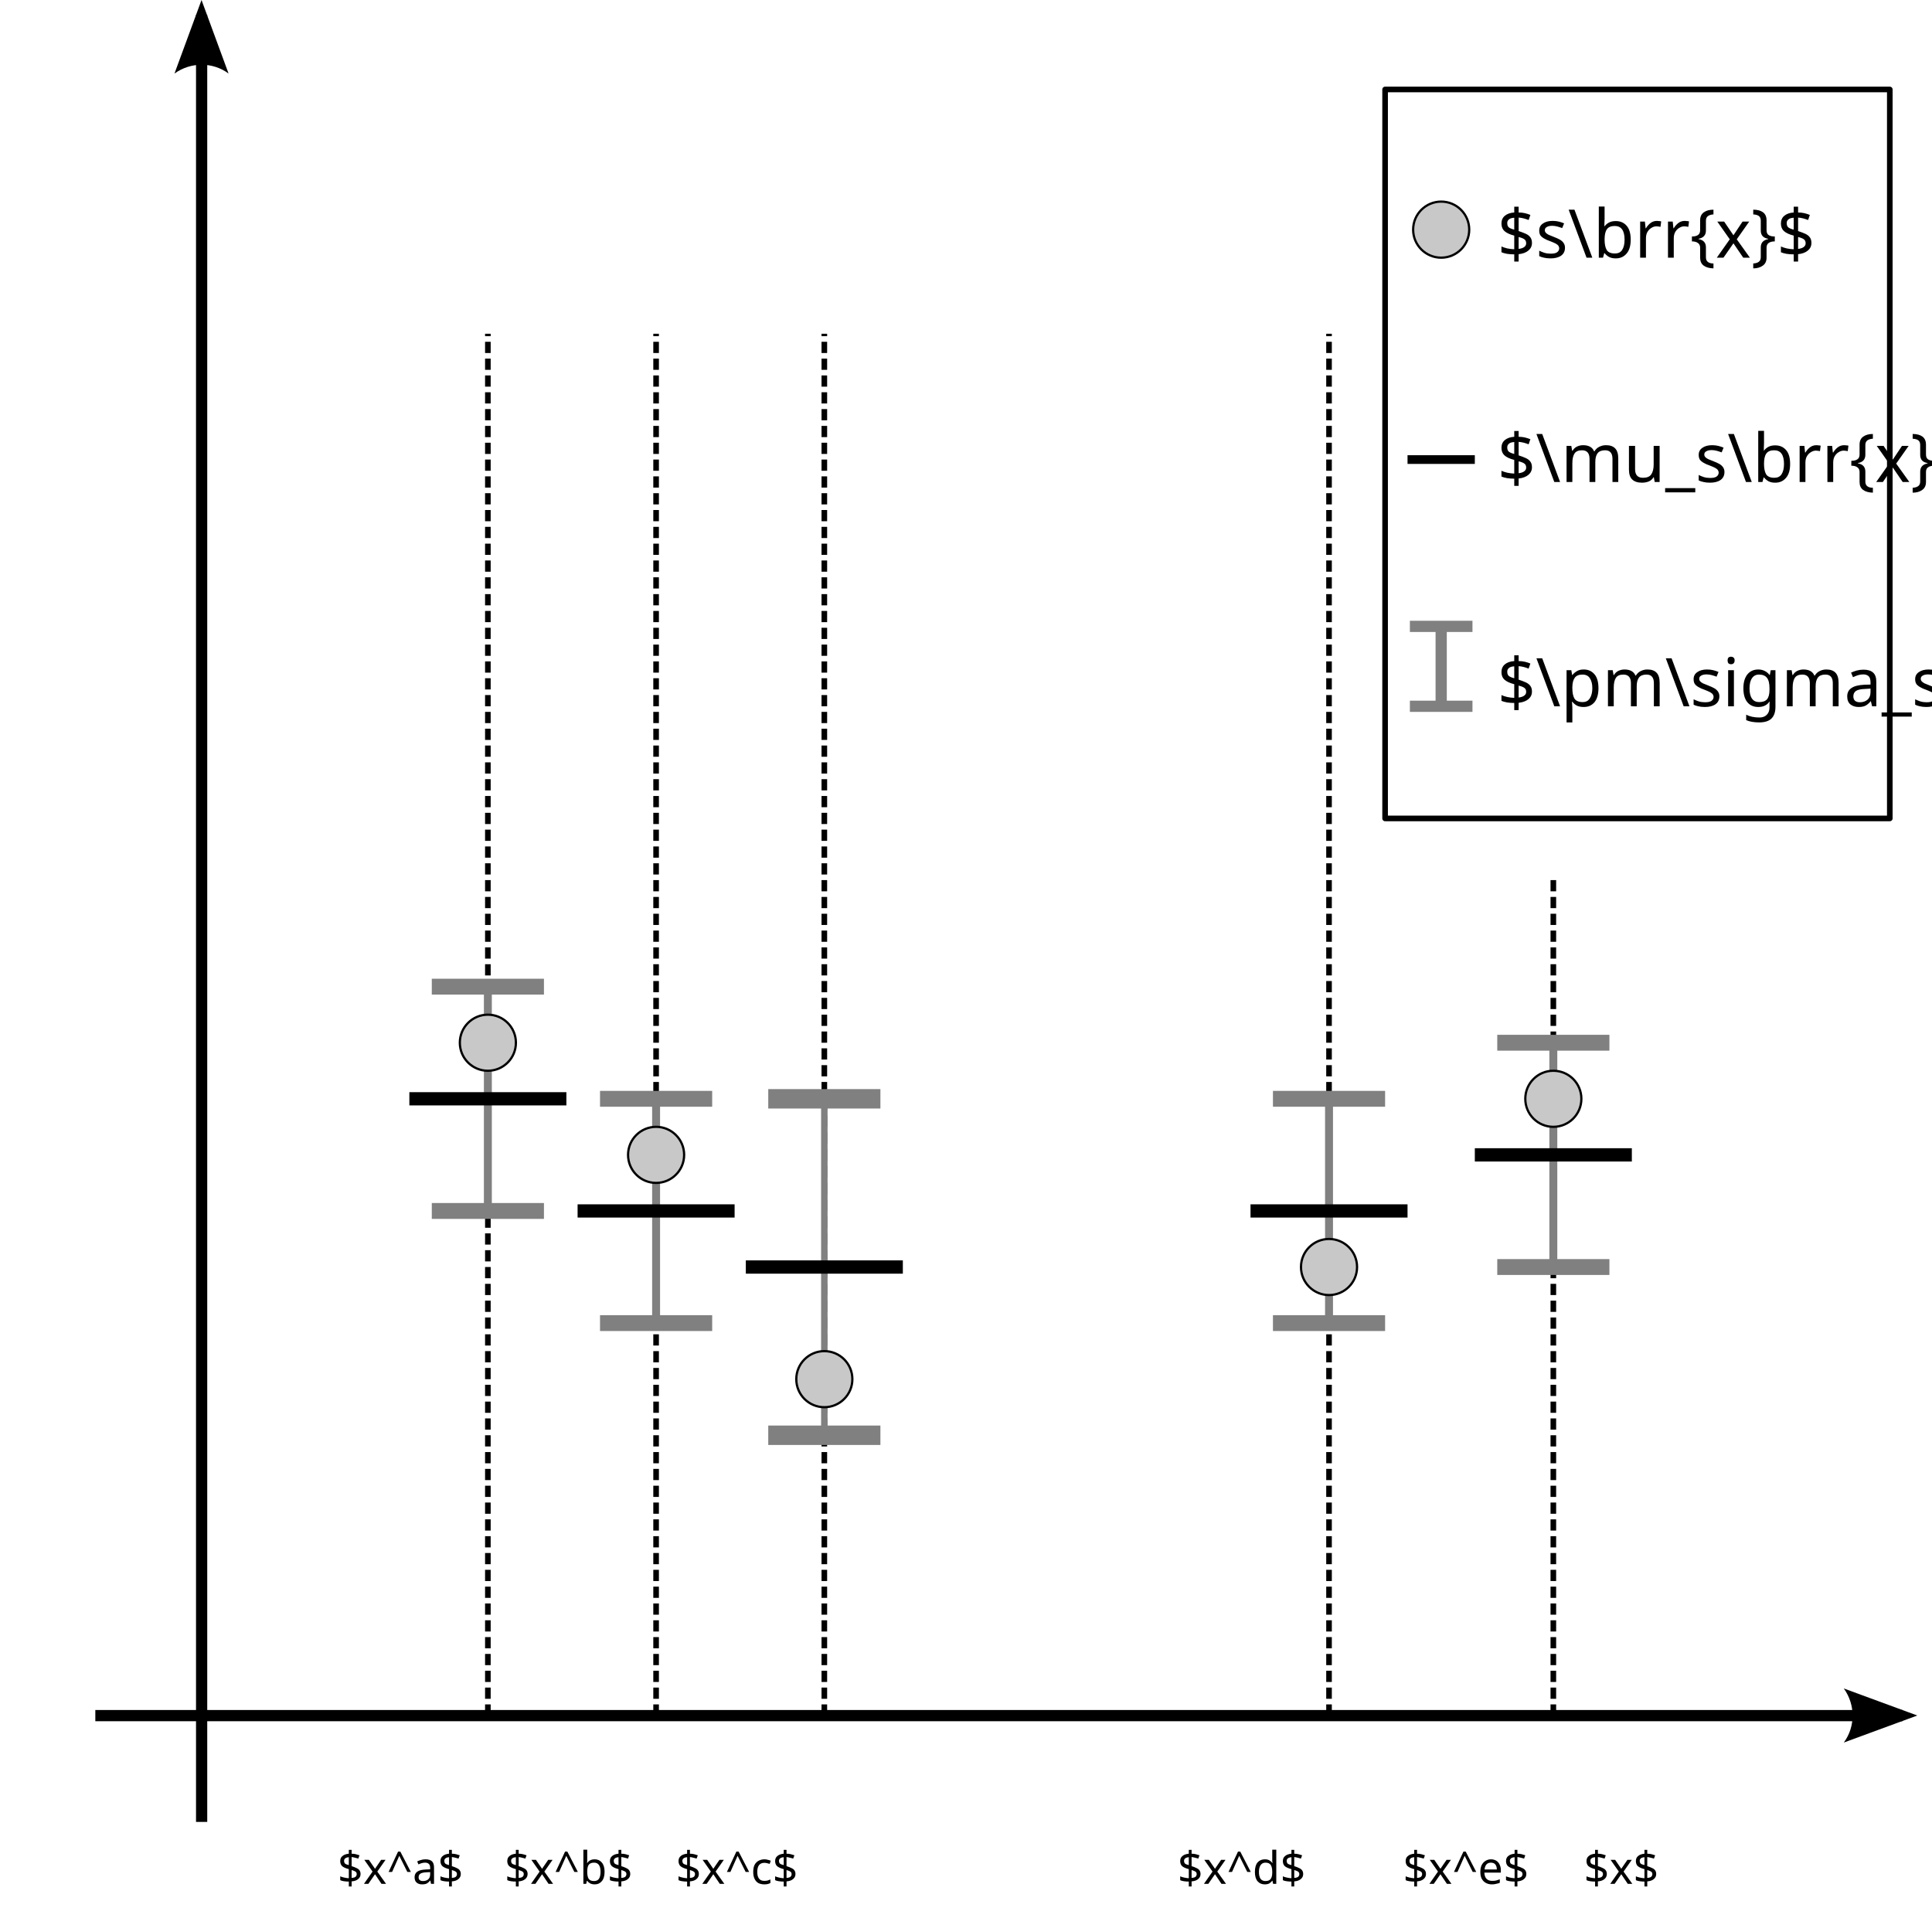
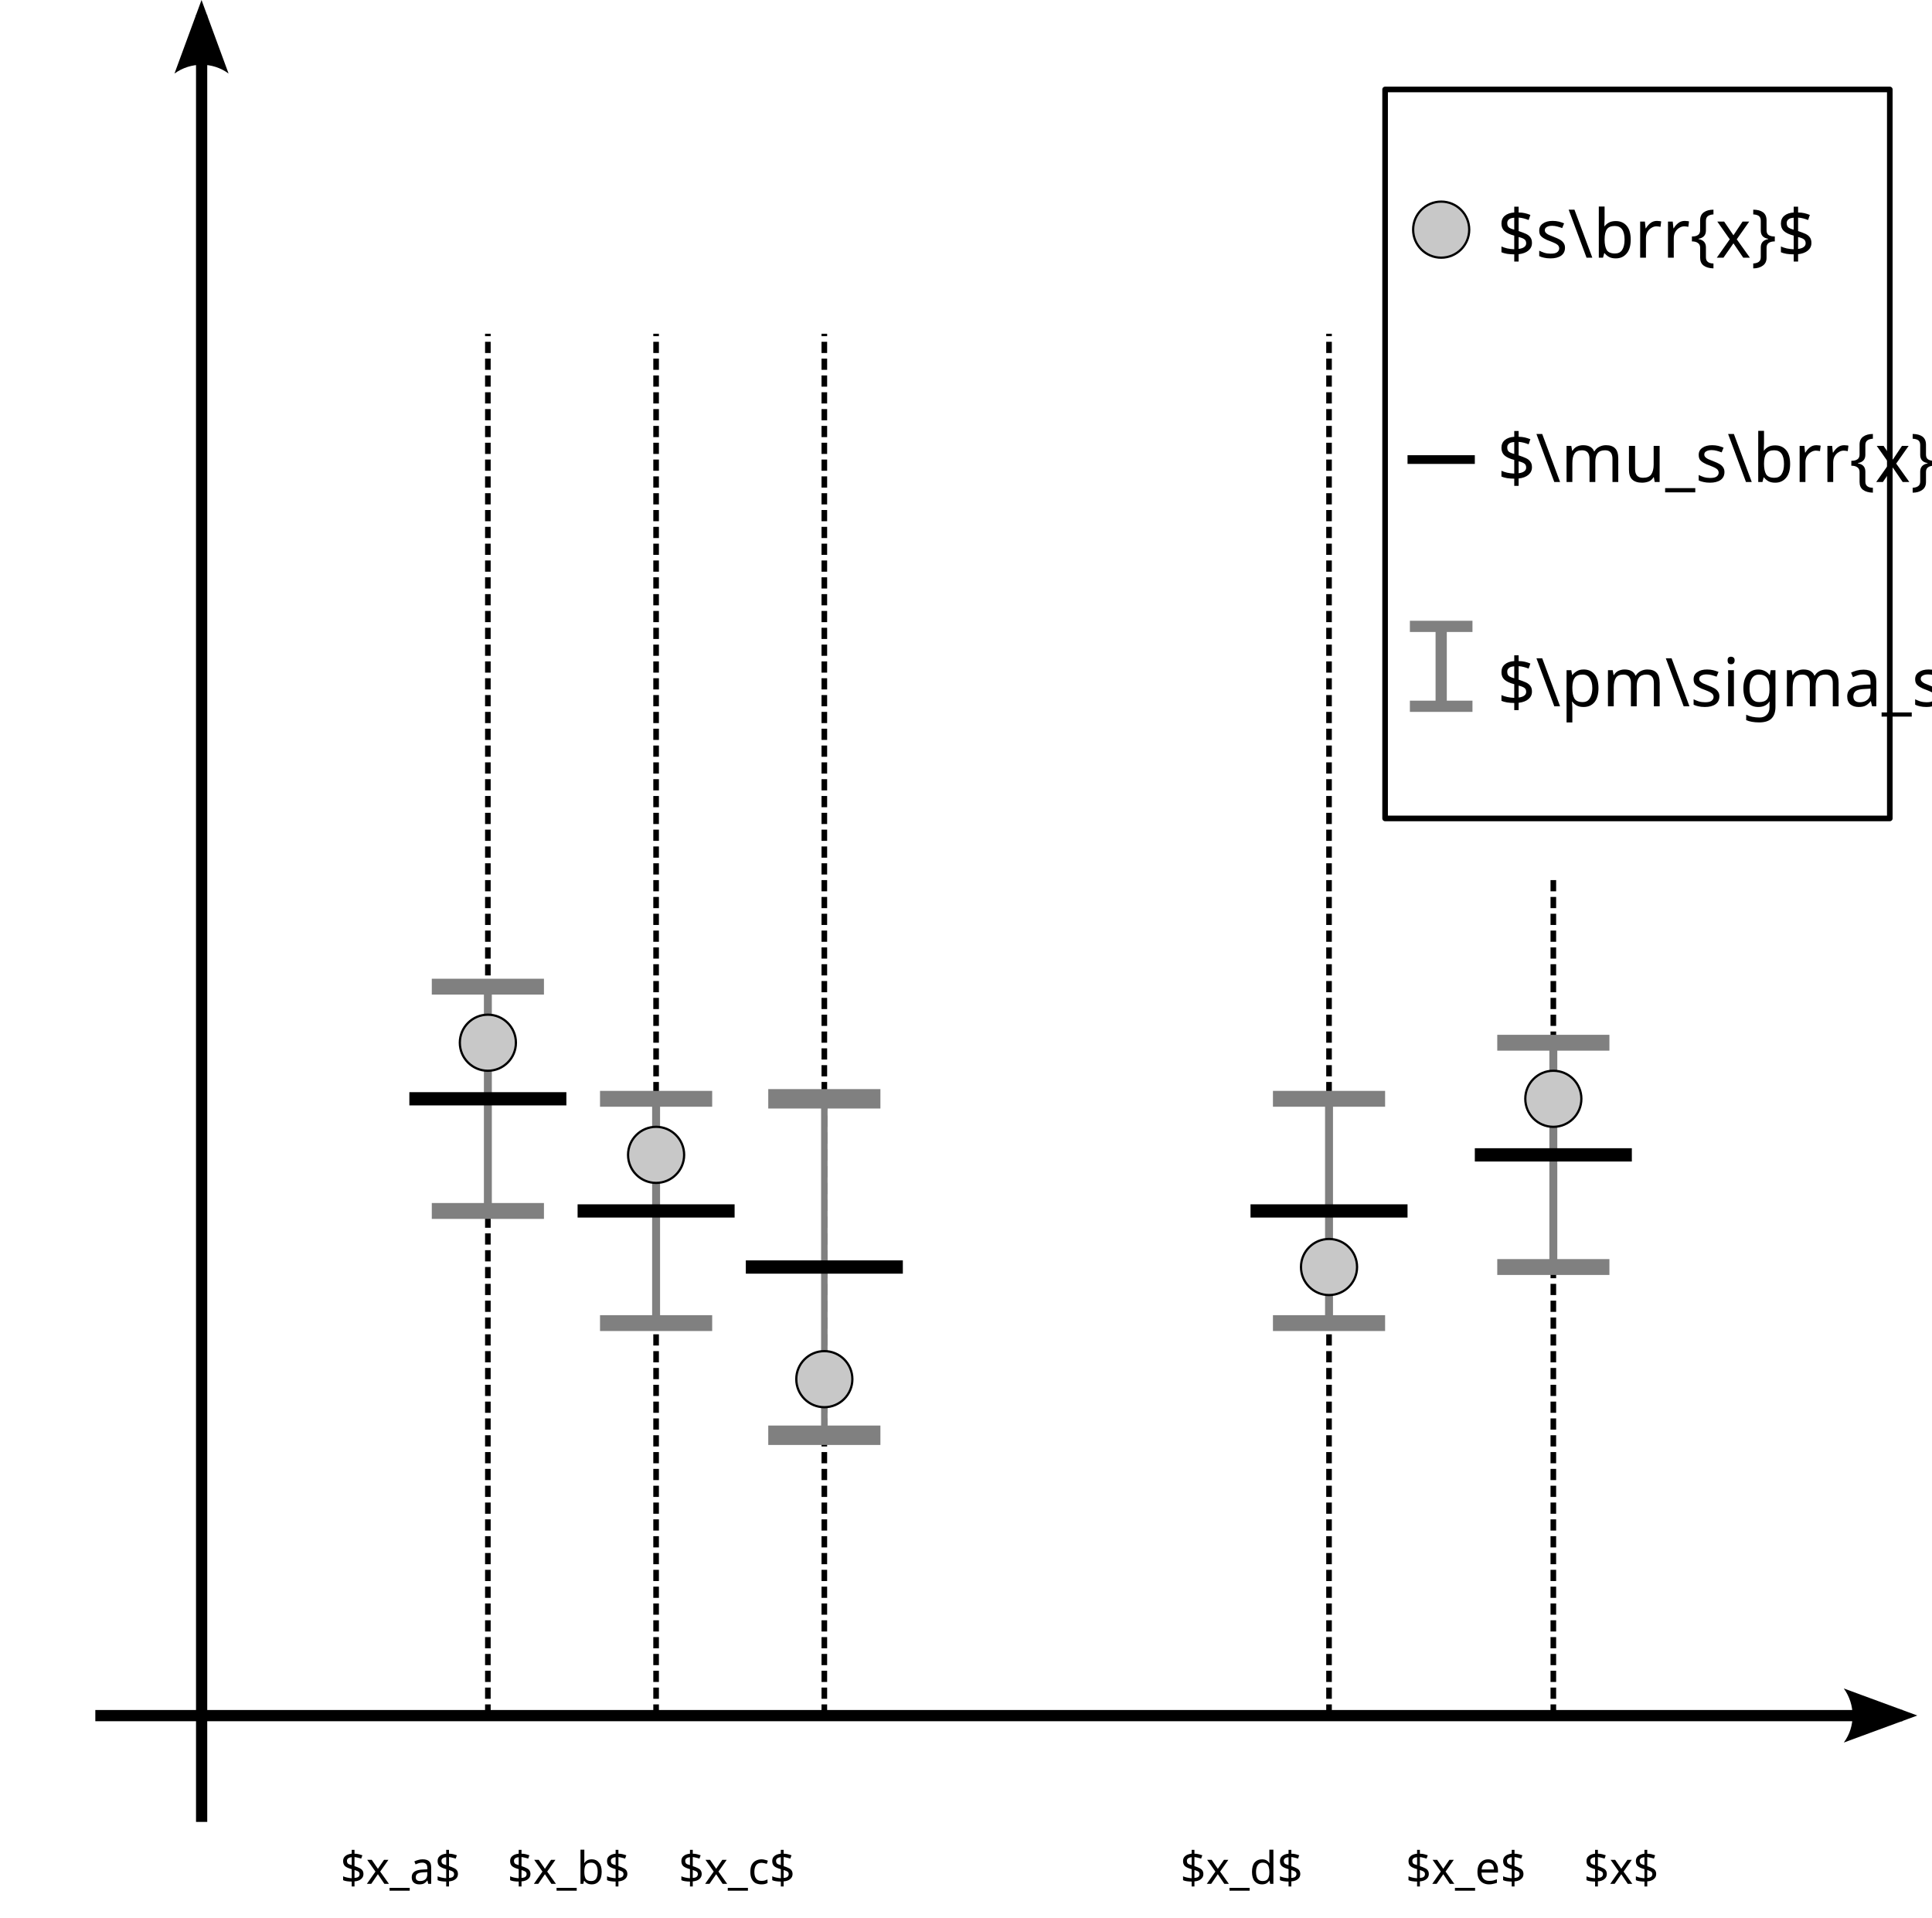
<svg xmlns="http://www.w3.org/2000/svg" width="172.263" height="170.955" id="svg2" version="1.1">
  <defs id="defs4">
    <marker orient="auto" refY="0" refX="0" id="Arrow2Mend" style="overflow:visible">
      <path id="path3802" style="fill-rule:evenodd;stroke-width:0.625;stroke-linejoin:round" d="M 8.719,4.034 -2.207,0.016 8.719,-4.002 c -1.745,2.372 -1.735,5.617 -6e-7,8.035 z" transform="scale(-0.6,-0.6)" />
    </marker>
    <marker orient="auto" refY="0" refX="0" id="Arrow1Lend" style="overflow:visible">
      <path id="path3778" d="M 0,0 5,-5 -12.5,0 5,5 0,0 z" style="fill-rule:evenodd;stroke:#000000;stroke-width:1pt" transform="matrix(-0.8,0,0,-0.8,-10,0)" />
    </marker>
  </defs>
  <g id="layer1" transform="translate(-181.5,-59.38558)">
    <path style="color:#000000;fill:none;stroke:#000000;stroke-width:1px;stroke-linecap:butt;stroke-linejoin:miter;stroke-miterlimit:4;stroke-opacity:1;stroke-dasharray:none;stroke-dashoffset:0;marker:none;marker-end:url(#Arrow2Mend);visibility:visible;display:inline;overflow:visible;enable-background:accumulate" d="m 199.478,221.84 0,-161.13" id="path2991" />
    <path style="color:#000000;fill:none;stroke:#000000;stroke-width:1px;stroke-linecap:butt;stroke-linejoin:miter;stroke-miterlimit:4;stroke-opacity:1;stroke-dasharray:none;stroke-dashoffset:0;marker:none;marker-end:url(#Arrow2Mend);visibility:visible;display:inline;overflow:visible;enable-background:accumulate" d="m 190,212.362 161.131,0" id="path2993" />
    <text xml:space="preserve" style="font-style:normal;font-weight:normal;line-height:0%;font-family:sans-serif;text-align:end;letter-spacing:0px;word-spacing:0px;text-anchor:end;fill:#000000;fill-opacity:1;stroke:none" x="345" y="227.362" id="text4524">
      <tspan id="tspan4526" x="345" y="227.362" style="font-size:4px;line-height:1.25;font-family:sans-serif">$x$</tspan>
    </text>
    <text xml:space="preserve" style="font-style:normal;font-weight:normal;line-height:0%;font-family:sans-serif;text-align:end;letter-spacing:0px;word-spacing:0px;text-anchor:end;fill:#000000;fill-opacity:1;stroke:none" x="195" y="77.362" id="text4528">
      <tspan id="tspan4530" x="195" y="77.362" style="font-size:4px;line-height:1.25;font-family:sans-serif">$s\brr{x}$</tspan>
    </text>
    <path style="color:#000000;fill:none;stroke:#000000;stroke-width:0.5;stroke-linecap:butt;stroke-linejoin:miter;stroke-miterlimit:4;stroke-opacity:1;stroke-dasharray:1, 0.5;stroke-dashoffset:0;marker:none;visibility:visible;display:inline;overflow:visible;enable-background:accumulate" d="M 225,212.362 225,89.145" id="path3053" />
    <path style="color:#000000;fill:none;stroke:#000000;stroke-width:0.5;stroke-linecap:butt;stroke-linejoin:miter;stroke-miterlimit:4;stroke-opacity:1;stroke-dasharray:1, 0.5;stroke-dashoffset:0;marker:none;visibility:visible;display:inline;overflow:visible;enable-background:accumulate" d="M 240,212.362 240,89.145" id="path3055" />
    <path style="color:#000000;fill:none;stroke:#000000;stroke-width:0.5;stroke-linecap:butt;stroke-linejoin:miter;stroke-miterlimit:4;stroke-opacity:1;stroke-dasharray:1, 0.5;stroke-dashoffset:0;marker:none;visibility:visible;display:inline;overflow:visible;enable-background:accumulate" d="M 255,212.362 255,89.145" id="path3057" />
    <flowRoot xml:space="preserve" id="flowRoot3841" style="font-style:normal;font-weight:normal;line-height:0.01%;font-family:sans-serif;letter-spacing:0px;word-spacing:0px;fill:#000000;fill-opacity:1;stroke:none" transform="translate(188.8545,131.0378)">
      <flowRegion id="flowRegion3843" style="font-family:sans-serif">
        <rect id="rect3845" width="6.429" height="106.786" x="166.071" y="-62.912" style="font-family:sans-serif" />
      </flowRegion>
      <flowPara id="flowPara3847" style="font-size:10px;line-height:1.25;font-family:sans-serif"> </flowPara>
    </flowRoot>
    <flowRoot xml:space="preserve" id="flowRoot3849" style="font-style:normal;font-weight:normal;line-height:0.01%;font-family:sans-serif;letter-spacing:0px;word-spacing:0px;fill:#000000;fill-opacity:1;stroke:none" transform="translate(188.8545,131.0378)">
      <flowRegion id="flowRegion3851" style="font-family:sans-serif">
        <rect id="rect3853" width="30.714" height="84.286" x="219.643" y="71.017" style="font-family:sans-serif" />
      </flowRegion>
      <flowPara id="flowPara3855" style="font-size:10px;line-height:1.25;font-family:sans-serif"> </flowPara>
    </flowRoot>
    <text xml:space="preserve" style="font-style:normal;font-weight:normal;line-height:0%;font-family:sans-serif;text-align:center;letter-spacing:0px;word-spacing:0px;text-anchor:middle;fill:#000000;fill-opacity:1;stroke:none" x="225" y="227.362" id="text4524-1">
-       <tspan id="tspan4526-7" x="225" y="227.362" style="font-size:4px;line-height:1.25;font-family:sans-serif">$x^a$</tspan>
+       <tspan id="tspan4526-7" x="225" y="227.362" style="font-size:4px;line-height:1.25;font-family:sans-serif">$x_a$</tspan>
    </text>
    <text xml:space="preserve" style="font-style:normal;font-weight:normal;line-height:0%;font-family:sans-serif;text-align:center;letter-spacing:0px;word-spacing:0px;text-anchor:middle;fill:#000000;fill-opacity:1;stroke:none" x="240" y="227.362" id="text4524-4">
-       <tspan id="tspan4526-0" x="240" y="227.362" style="font-size:4px;line-height:1.25;font-family:sans-serif">$x^b$</tspan>
+       <tspan id="tspan4526-0" x="240" y="227.362" style="font-size:4px;line-height:1.25;font-family:sans-serif">$x_b$</tspan>
    </text>
    <text xml:space="preserve" style="font-style:normal;font-weight:normal;line-height:0%;font-family:sans-serif;text-align:center;letter-spacing:0px;word-spacing:0px;text-anchor:middle;fill:#000000;fill-opacity:1;stroke:none" x="255" y="227.362" id="text4524-9">
-       <tspan id="tspan4526-4" x="255" y="227.362" style="font-size:4px;line-height:1.25;font-family:sans-serif">$x^c$</tspan>
+       <tspan id="tspan4526-4" x="255" y="227.362" style="font-size:4px;line-height:1.25;font-family:sans-serif">$x_c$</tspan>
    </text>
    <text xml:space="preserve" style="font-style:normal;font-weight:normal;line-height:0%;font-family:sans-serif;text-align:center;letter-spacing:0px;word-spacing:0px;text-anchor:middle;fill:#000000;fill-opacity:1;stroke:none" x="300" y="227.362" id="text4524-8">
-       <tspan id="tspan4526-8" x="300" y="227.362" style="font-size:4px;line-height:1.25;font-family:sans-serif">$x^d$</tspan>
+       <tspan id="tspan4526-8" x="300" y="227.362" style="font-size:4px;line-height:1.25;font-family:sans-serif">$x_d$</tspan>
    </text>
    <rect style="color:#000000;display:inline;overflow:visible;visibility:visible;fill:none;stroke:#000000;stroke-width:0.5;stroke-linecap:butt;stroke-linejoin:round;stroke-miterlimit:4;stroke-dasharray:none;stroke-dashoffset:0;stroke-opacity:1;marker:none;enable-background:accumulate" id="rect3991" width="45" height="65" x="305" y="67.362" />
    <path style="color:#000000;fill:#c8c8c8;fill-opacity:1;fill-rule:nonzero;stroke:#000000;stroke-width:0.2;stroke-linecap:butt;stroke-linejoin:round;stroke-miterlimit:4;stroke-opacity:1;stroke-dasharray:none;stroke-dashoffset:0;marker:none;visibility:visible;display:inline;overflow:visible;enable-background:accumulate" id="path4419-51" d="m 215,189.862 a 2.5,2.5 0 0 1 -2.5,2.5 2.5,2.5 0 0 1 -2.5,-2.5 2.5,2.5 0 0 1 2.5,-2.5 2.5,2.5 0 0 1 2.5,2.5 z" transform="translate(97.5,-110)" />
    <text xml:space="preserve" style="font-style:normal;font-weight:normal;line-height:0%;font-family:sans-serif;text-align:start;letter-spacing:0px;word-spacing:0px;text-anchor:start;fill:#000000;fill-opacity:1;stroke:none" x="315" y="82.362" id="text4524-1-1">
      <tspan id="tspan4526-7-1" x="315" y="82.362" style="font-size:6px;line-height:1.25;font-family:sans-serif">$s\brr{x}$</tspan>
    </text>
    <text xml:space="preserve" style="font-style:normal;font-weight:normal;line-height:0%;font-family:sans-serif;text-align:start;letter-spacing:0px;word-spacing:0px;text-anchor:start;fill:#000000;fill-opacity:1;stroke:none" x="315" y="102.362" id="text4524-1-1-5">
      <tspan id="tspan4526-7-1-2" x="315" y="102.362" style="font-size:6px;line-height:1.25;font-family:sans-serif">$\mu_s\brr{x}$</tspan>
    </text>
    <g id="g4601" transform="matrix(1,0,0,2.000001,0,-167.3623)" style="stroke-width:0.707;stroke-miterlimit:4;stroke-dasharray:none;fill:#000000;fill-opacity:1;stroke:#808080;stroke-opacity:1">
      <path transform="translate(181.5,59.38558)" id="path4595" d="m 58.5,112.977 v -10" style="color:#000000;display:inline;overflow:visible;visibility:visible;fill:#000000;stroke:#808080;stroke-width:0.707;stroke-linecap:butt;stroke-linejoin:miter;stroke-miterlimit:4;stroke-dasharray:none;stroke-dashoffset:0;stroke-opacity:1;marker:none;enable-background:accumulate;fill-opacity:1" />
      <path transform="translate(181.5,59.38558)" id="path4597" d="m 53.5,102.977 h 10" style="color:#000000;display:inline;overflow:visible;visibility:visible;fill:#000000;stroke:#808080;stroke-width:0.707;stroke-linecap:butt;stroke-linejoin:miter;stroke-miterlimit:4;stroke-dasharray:none;stroke-dashoffset:0;stroke-opacity:1;marker:none;enable-background:accumulate;fill-opacity:1" />
      <path transform="translate(181.5,59.38558)" id="path4599" d="m 53.5,112.977 h 10" style="color:#000000;display:inline;overflow:visible;visibility:visible;fill:#000000;stroke:#808080;stroke-width:0.707;stroke-linecap:butt;stroke-linejoin:miter;stroke-miterlimit:4;stroke-dasharray:none;stroke-dashoffset:0;stroke-opacity:1;marker:none;enable-background:accumulate;fill-opacity:1" />
    </g>
    <g transform="matrix(1,0,0,2.000001,-15,-177.3623)" id="g4601-7" style="stroke-width:0.707;stroke-miterlimit:4;stroke-dasharray:none;fill:#000000;fill-opacity:1;stroke:#808080;stroke-opacity:1">
      <path transform="translate(181.5,59.38558)" id="path4595-6" d="m 58.5,112.977 v -10" style="color:#000000;display:inline;overflow:visible;visibility:visible;fill:#000000;stroke:#808080;stroke-width:0.707;stroke-linecap:butt;stroke-linejoin:miter;stroke-miterlimit:4;stroke-dasharray:none;stroke-dashoffset:0;stroke-opacity:1;marker:none;enable-background:accumulate;fill-opacity:1" />
      <path transform="translate(181.5,59.38558)" id="path4597-1" d="m 53.5,102.977 h 10" style="color:#000000;display:inline;overflow:visible;visibility:visible;fill:#000000;stroke:#808080;stroke-width:0.707;stroke-linecap:butt;stroke-linejoin:miter;stroke-miterlimit:4;stroke-dasharray:none;stroke-dashoffset:0;stroke-opacity:1;marker:none;enable-background:accumulate;fill-opacity:1" />
      <path transform="translate(181.5,59.38558)" id="path4599-4" d="m 53.5,112.977 h 10" style="color:#000000;display:inline;overflow:visible;visibility:visible;fill:#000000;stroke:#808080;stroke-width:0.707;stroke-linecap:butt;stroke-linejoin:miter;stroke-miterlimit:4;stroke-dasharray:none;stroke-dashoffset:0;stroke-opacity:1;marker:none;enable-background:accumulate;fill-opacity:1" />
    </g>
    <g transform="matrix(1,0,0,3,15,-329.7244)" id="g4601-2" style="stroke-width:0.577;stroke-miterlimit:4;stroke-dasharray:none;fill:#000000;fill-opacity:1;stroke:#808080;stroke-opacity:1">
      <path transform="translate(181.5,59.38558)" id="path4595-3" d="m 58.5,112.977 v -10" style="color:#000000;display:inline;overflow:visible;visibility:visible;fill:#000000;stroke:#808080;stroke-width:0.577;stroke-linecap:butt;stroke-linejoin:miter;stroke-miterlimit:4;stroke-dasharray:none;stroke-dashoffset:0;stroke-opacity:1;marker:none;enable-background:accumulate;fill-opacity:1" />
      <path transform="translate(181.5,59.38558)" id="path4597-2" d="m 53.5,102.977 h 10" style="color:#000000;display:inline;overflow:visible;visibility:visible;fill:#000000;stroke:#808080;stroke-width:0.577;stroke-linecap:butt;stroke-linejoin:miter;stroke-miterlimit:4;stroke-dasharray:none;stroke-dashoffset:0;stroke-opacity:1;marker:none;enable-background:accumulate;fill-opacity:1" />
      <path transform="translate(181.5,59.38558)" id="path4599-2" d="m 53.5,112.977 h 10" style="color:#000000;display:inline;overflow:visible;visibility:visible;fill:#000000;stroke:#808080;stroke-width:0.577;stroke-linecap:butt;stroke-linejoin:miter;stroke-miterlimit:4;stroke-dasharray:none;stroke-dashoffset:0;stroke-opacity:1;marker:none;enable-background:accumulate;fill-opacity:1" />
    </g>
    <g id="g991" style="fill:#000000;fill-opacity:1;stroke:#808080;stroke-opacity:1">
      <path id="path4595-68" d="m 310,122.362 v -7.125" style="color:#000000;display:inline;overflow:visible;visibility:visible;fill:#000000;stroke:#808080;stroke-width:1px;stroke-linecap:butt;stroke-linejoin:miter;stroke-miterlimit:4;stroke-dasharray:none;stroke-dashoffset:0;stroke-opacity:1;marker:none;enable-background:accumulate;fill-opacity:1" />
      <path id="path4597-5" d="m 307.21,115.237 h 5.58" style="color:#000000;display:inline;overflow:visible;visibility:visible;fill:#000000;stroke:#808080;stroke-width:1px;stroke-linecap:butt;stroke-linejoin:miter;stroke-miterlimit:4;stroke-dasharray:none;stroke-dashoffset:0;stroke-opacity:1;marker:none;enable-background:accumulate;fill-opacity:1" />
      <path id="path4599-7" d="m 307.21,122.362 h 5.58" style="color:#000000;display:inline;overflow:visible;visibility:visible;fill:#000000;stroke:#808080;stroke-width:1px;stroke-linecap:butt;stroke-linejoin:miter;stroke-miterlimit:4;stroke-dasharray:none;stroke-dashoffset:0;stroke-opacity:1;marker:none;enable-background:accumulate;fill-opacity:1" />
    </g>
    <text xml:space="preserve" style="font-style:normal;font-weight:normal;line-height:0%;font-family:sans-serif;text-align:start;letter-spacing:0px;word-spacing:0px;text-anchor:start;fill:#000000;fill-opacity:1;stroke:none" x="315" y="122.362" id="text4524-1-1-5-6">
      <tspan id="tspan4526-7-1-2-1" x="315" y="122.362" style="font-size:6px;line-height:1.25;font-family:sans-serif">$\pm\sigma_s\brr{x}$</tspan>
    </text>
    <path style="color:#000000;display:inline;overflow:visible;visibility:visible;fill:none;stroke:#000000;stroke-width:0.5;stroke-linecap:butt;stroke-linejoin:miter;stroke-miterlimit:4;stroke-dasharray:1, 0.5;stroke-dashoffset:0;stroke-opacity:1;marker:none;enable-background:accumulate" d="M 300,212.362 V 89.145" id="path3059-8" />
    <g transform="matrix(1,0,0,2.000001,60,-167.3623)" id="g4601-7-5" style="stroke-width:0.707;stroke-miterlimit:4;stroke-dasharray:none;fill:#000000;fill-opacity:1;stroke:#808080;stroke-opacity:1">
      <path transform="translate(181.5,59.38558)" id="path4595-6-1" d="m 58.5,112.977 v -10" style="color:#000000;display:inline;overflow:visible;visibility:visible;fill:#000000;stroke:#808080;stroke-width:0.707;stroke-linecap:butt;stroke-linejoin:miter;stroke-miterlimit:4;stroke-dasharray:none;stroke-dashoffset:0;stroke-opacity:1;marker:none;enable-background:accumulate;fill-opacity:1" />
      <path transform="translate(181.5,59.38558)" id="path4597-1-7" d="m 53.5,102.977 h 10" style="color:#000000;display:inline;overflow:visible;visibility:visible;fill:#000000;stroke:#808080;stroke-width:0.707;stroke-linecap:butt;stroke-linejoin:miter;stroke-miterlimit:4;stroke-dasharray:none;stroke-dashoffset:0;stroke-opacity:1;marker:none;enable-background:accumulate;fill-opacity:1" />
      <path transform="translate(181.5,59.38558)" id="path4599-4-3" d="m 53.5,112.977 h 10" style="color:#000000;display:inline;overflow:visible;visibility:visible;fill:#000000;stroke:#808080;stroke-width:0.707;stroke-linecap:butt;stroke-linejoin:miter;stroke-miterlimit:4;stroke-dasharray:none;stroke-dashoffset:0;stroke-opacity:1;marker:none;enable-background:accumulate;fill-opacity:1" />
    </g>
    <circle r="2.5" cy="172.362" cx="300" style="color:#000000;display:inline;overflow:visible;visibility:visible;fill:#c8c8c8;fill-opacity:1;fill-rule:nonzero;stroke:#000000;stroke-width:0.2;stroke-linecap:butt;stroke-linejoin:round;stroke-miterlimit:4;stroke-dasharray:none;stroke-dashoffset:0;stroke-opacity:1;marker:none;enable-background:accumulate" id="path4419-2" />
    <path style="color:#000000;display:inline;overflow:visible;visibility:visible;fill:none;stroke:#000000;stroke-width:0.5;stroke-linecap:butt;stroke-linejoin:miter;stroke-miterlimit:4;stroke-dasharray:1, 0.5;stroke-dashoffset:0;stroke-opacity:1;marker:none;enable-background:accumulate" d="M 320,212.362 V 137.362" id="path3059-6" />
    <g transform="matrix(1,0,0,2.000001,80,-172.3623)" id="g4601-7-2" style="stroke-width:0.707;stroke-miterlimit:4;stroke-dasharray:none;fill:#000000;fill-opacity:1;stroke:#808080;stroke-opacity:1">
      <path transform="translate(181.5,59.38558)" id="path4595-6-0" d="m 58.5,112.977 v -10" style="color:#000000;display:inline;overflow:visible;visibility:visible;fill:#000000;stroke:#808080;stroke-width:0.707;stroke-linecap:butt;stroke-linejoin:miter;stroke-miterlimit:4;stroke-dasharray:none;stroke-dashoffset:0;stroke-opacity:1;marker:none;enable-background:accumulate;fill-opacity:1" />
      <path transform="translate(181.5,59.38558)" id="path4597-1-5" d="m 53.5,102.977 h 10" style="color:#000000;display:inline;overflow:visible;visibility:visible;fill:#000000;stroke:#808080;stroke-width:0.707;stroke-linecap:butt;stroke-linejoin:miter;stroke-miterlimit:4;stroke-dasharray:none;stroke-dashoffset:0;stroke-opacity:1;marker:none;enable-background:accumulate;fill-opacity:1" />
      <path transform="translate(181.5,59.38558)" id="path4599-4-4" d="m 53.5,112.977 h 10" style="color:#000000;display:inline;overflow:visible;visibility:visible;fill:#000000;stroke:#808080;stroke-width:0.707;stroke-linecap:butt;stroke-linejoin:miter;stroke-miterlimit:4;stroke-dasharray:none;stroke-dashoffset:0;stroke-opacity:1;marker:none;enable-background:accumulate;fill-opacity:1" />
    </g>
    <circle r="2.5" cy="157.362" cx="320" style="color:#000000;display:inline;overflow:visible;visibility:visible;fill:#c8c8c8;fill-opacity:1;fill-rule:nonzero;stroke:#000000;stroke-width:0.2;stroke-linecap:butt;stroke-linejoin:round;stroke-miterlimit:4;stroke-dasharray:none;stroke-dashoffset:0;stroke-opacity:1;marker:none;enable-background:accumulate" id="path4419-0" />
    <circle r="2.5" cy="152.362" cx="225" style="color:#000000;display:inline;overflow:visible;visibility:visible;fill:#c8c8c8;fill-opacity:1;fill-rule:nonzero;stroke:#000000;stroke-width:0.2;stroke-linecap:butt;stroke-linejoin:round;stroke-miterlimit:4;stroke-dasharray:none;stroke-dashoffset:0;stroke-opacity:1;marker:none;enable-background:accumulate" id="path4419-2-5" />
    <circle r="2.5" cy="162.362" cx="240" style="color:#000000;display:inline;overflow:visible;visibility:visible;fill:#c8c8c8;fill-opacity:1;fill-rule:nonzero;stroke:#000000;stroke-width:0.2;stroke-linecap:butt;stroke-linejoin:round;stroke-miterlimit:4;stroke-dasharray:none;stroke-dashoffset:0;stroke-opacity:1;marker:none;enable-background:accumulate" id="path4419-2-2" />
    <circle r="2.5" cy="182.362" cx="255" style="color:#000000;display:inline;overflow:visible;visibility:visible;fill:#c8c8c8;fill-opacity:1;fill-rule:nonzero;stroke:#000000;stroke-width:0.2;stroke-linecap:butt;stroke-linejoin:round;stroke-miterlimit:4;stroke-dasharray:none;stroke-dashoffset:0;stroke-opacity:1;marker:none;enable-background:accumulate" id="path4419-2-3" />
    <path style="fill:none;stroke:#000000;stroke-width:0.775px;stroke-linecap:butt;stroke-linejoin:miter;stroke-opacity:1" d="m 307,100.362 c 6,0 6,0 6,0" id="path983" />
    <path style="fill:none;stroke:#000000;stroke-width:1.183px;stroke-linecap:butt;stroke-linejoin:miter;stroke-opacity:1" d="m 313,162.362 c 14,0 14,0 14,0" id="path983-7-2" />
    <path style="fill:none;stroke:#000000;stroke-width:1.183px;stroke-linecap:butt;stroke-linejoin:miter;stroke-opacity:1" d="m 218,157.362 c 14,0 14,0 14,0" id="path983-7-2-6" />
    <path style="fill:none;stroke:#000000;stroke-width:1.183px;stroke-linecap:butt;stroke-linejoin:miter;stroke-opacity:1" d="m 233,167.362 c 14,0 14,0 14,0" id="path983-7-2-9" />
    <path style="fill:none;stroke:#000000;stroke-width:1.183px;stroke-linecap:butt;stroke-linejoin:miter;stroke-opacity:1" d="m 248,172.362 c 14,0 14,0 14,0" id="path983-7-2-1" />
    <path style="fill:none;stroke:#000000;stroke-width:1.183px;stroke-linecap:butt;stroke-linejoin:miter;stroke-opacity:1" d="m 293,167.362 c 14,0 14,0 14,0" id="path983-7-2-8" />
    <text xml:space="preserve" style="font-style:normal;font-weight:normal;line-height:0%;font-family:sans-serif;text-align:center;letter-spacing:0px;word-spacing:0px;text-anchor:middle;fill:#000000;fill-opacity:1;stroke:none" x="320" y="227.362" id="text4524-8-5">
-       <tspan id="tspan4526-8-4" x="320" y="227.362" style="font-size:4px;line-height:1.25;font-family:sans-serif">$x^e$</tspan>
+       <tspan id="tspan4526-8-4" x="320" y="227.362" style="font-size:4px;line-height:1.25;font-family:sans-serif">$x_e$</tspan>
    </text>
  </g>
</svg>
